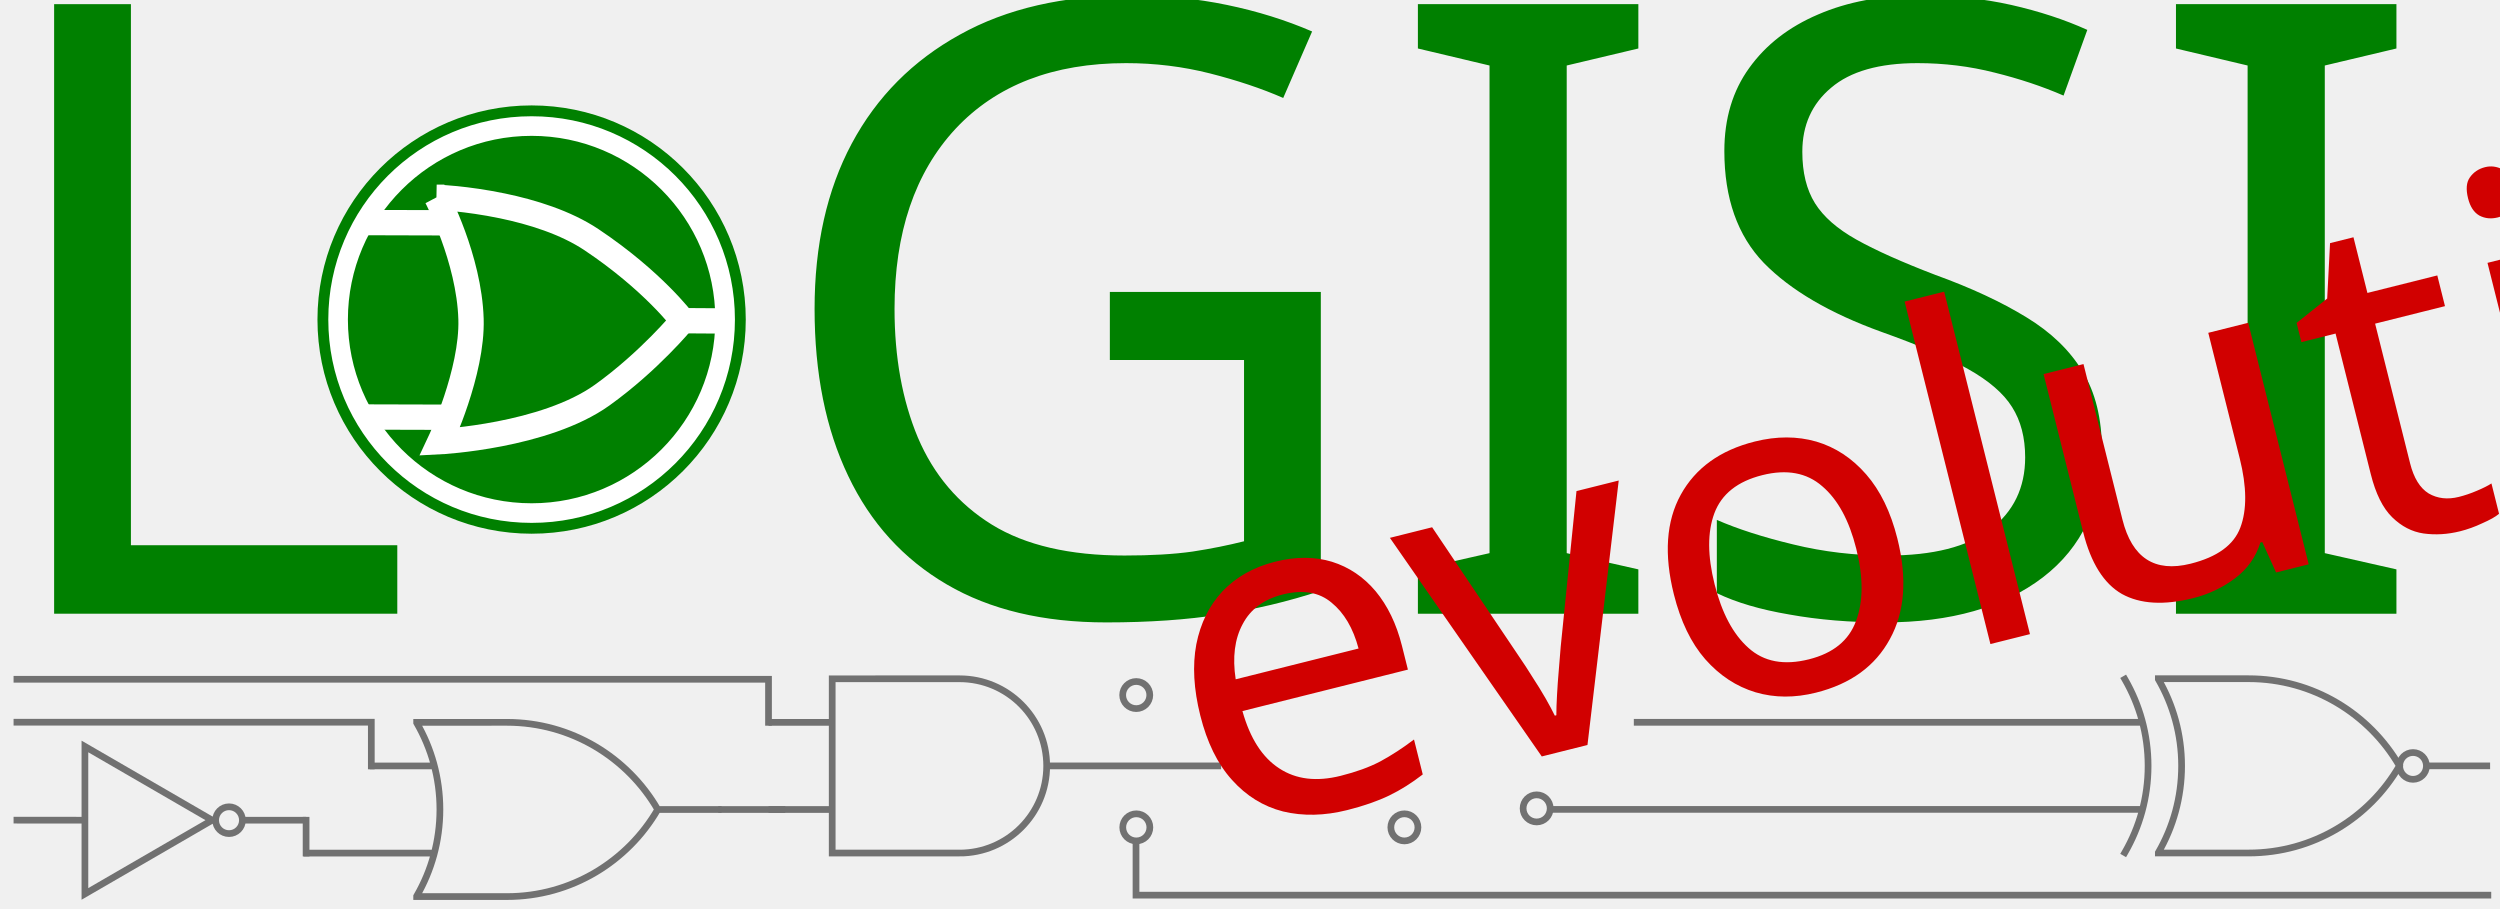
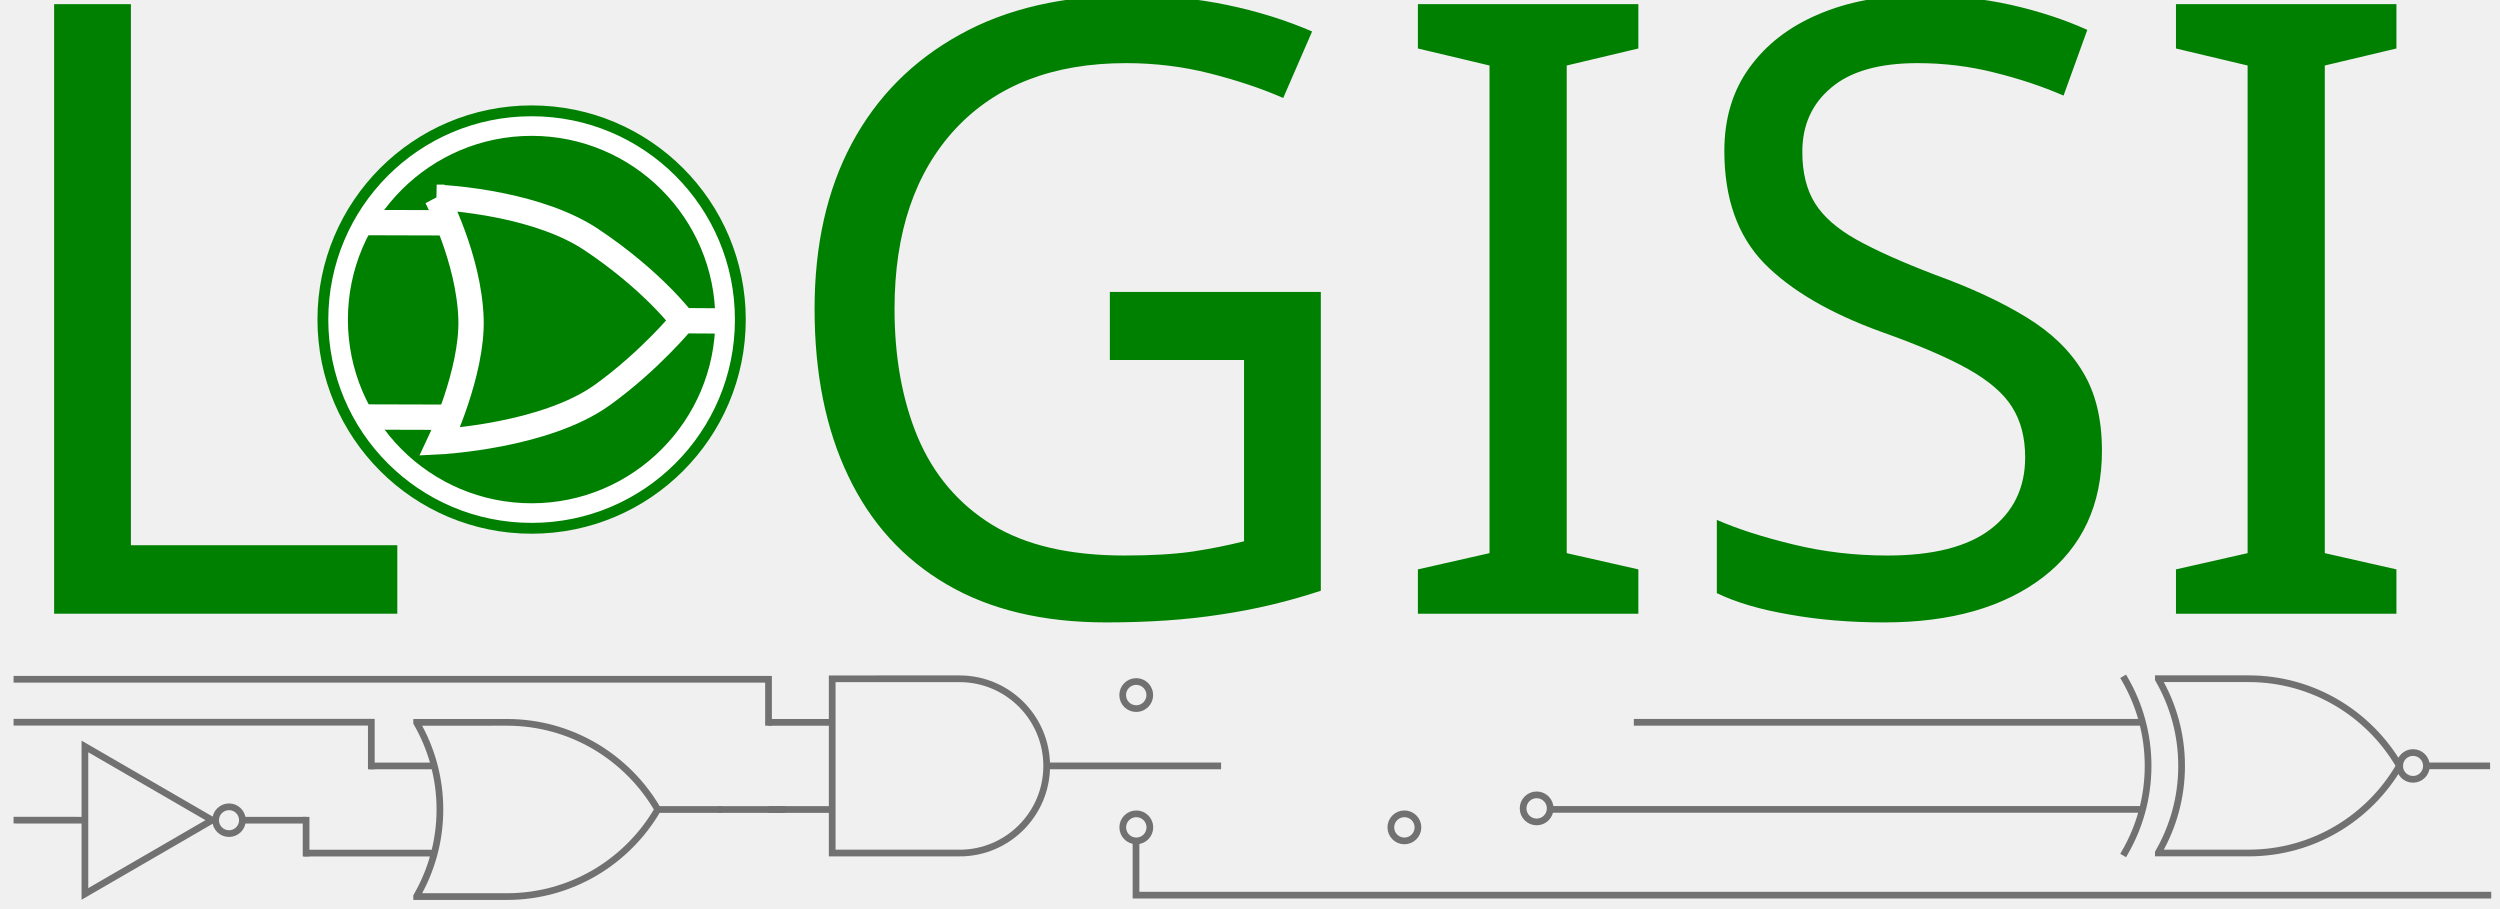
<svg xmlns="http://www.w3.org/2000/svg" xmlns:ns1="https://www.inkscape.org/namespaces/inkscape" xmlns:ns2="https://sodipodi.sourceforge.net/DTD/sodipodi-0.dtd" width="373" height="135.5" viewBox="0 0 98.69 35.851" version="1.1" id="svg64115">
  <defs id="defs64112" />
  <g id="layer1" style="display:inline">
    <path id="path12162" stroke-linecap="square" d="m 9.57,32.378 c 0,0.294 -0.237,0.529 -0.529,0.529 -0.292,0 -0.529,-0.235 -0.529,-0.529 0,-0.291 0.237,-0.529 0.529,-0.529 0.292,0 0.529,0.238 0.529,0.529 z m -6.218,2.91 v -5.821 l 5.023,2.91 z m 6.218,-2.91 H 11.951 m -11.283,-0.002 2.684,0.002" style="display:inline;fill:none;stroke:#717171;stroke-width:0.265;stroke-opacity:1" />
    <path id="rect9115" stroke-linecap="square" d="m 16.448,28.516 v 0.016 c 0.582,1.009 0.918,2.175 0.918,3.423 0,1.248 -0.336,2.414 -0.918,3.422 v 0.016 h 3.564 c 2.543,0 4.762,-1.385 5.953,-3.438 -1.191,-2.053 -3.41,-3.44 -5.953,-3.44 z m 9.525,3.44 h 2.381 M 14.728,30.236 h 2.381 m -4.994,3.44 h 3.238 1.756" style="display:inline;fill:none;stroke:#717171;stroke-width:0.265;stroke-opacity:1" />
    <path id="path6087" stroke-linecap="square" d="m 37.879,33.675 h -5.027 v -6.879 l 5.027,-5.3e-4 c 1.899,0 3.44,1.541 3.44,3.44 0,1.899 -1.541,3.44 -3.44,3.44 z m 3.44,-3.44 h 6.752 M 30.471,28.516 h 2.381 m -2.381,3.44 h 2.381" style="display:inline;fill:none;stroke:#717171;stroke-width:0.265;stroke-miterlimit:4;stroke-dasharray:none;stroke-opacity:1" />
    <path style="display:inline;fill:none;stroke:#717171;stroke-width:0.265px;stroke-linecap:butt;stroke-linejoin:miter;stroke-opacity:1" d="m 28.354,31.956 h 2.646" id="path64555-7-7-8-1" />
    <path style="display:inline;fill:none;stroke:#717171;stroke-width:0.265px;stroke-linecap:butt;stroke-linejoin:miter;stroke-opacity:1" d="M 12.083,33.807 V 32.247" id="path64555-4-2" />
    <path id="path64555-4-4" style="display:inline;fill:none;stroke:#717171;stroke-width:0.265px;stroke-linecap:square;stroke-linejoin:miter;stroke-opacity:1" d="M 30.338,28.515 V 26.82 M 0.668,26.815 H 30.338" />
    <path id="path64555-4-5" style="display:inline;fill:none;stroke:#717171;stroke-width:0.265px;stroke-linecap:square;stroke-linejoin:miter;stroke-opacity:1" d="m 14.658,30.236 v -1.726 m -13.99,-1e-6 H 14.658" />
    <path id="path69319-9-2" style="display:inline;fill:none;stroke:#717171;stroke-width:0.265px;stroke-linecap:square;stroke-linejoin:miter;stroke-opacity:1" d="m 44.848,35.337 h 53.363 m -53.366,-1.3e-5 v -2.115" />
    <path id="path10210" stroke-linecap="square" d="m 85.203,26.793 v 0.019 c 0.582,1.008 0.918,2.175 0.918,3.421 0,1.249 -0.336,2.416 -0.918,3.424 v 0.016 h 3.564 c 2.543,0 4.763,-1.384 5.953,-3.44 -1.191,-2.053 -3.41,-3.44 -5.953,-3.44 z m -1.323,0.019 c 0.582,1.008 0.918,2.175 0.918,3.421 0,1.249 -0.336,2.416 -0.918,3.424 m 11.906,-3.421 c 0,0.291 -0.238,0.529 -0.529,0.529 -0.291,0 -0.529,-0.238 -0.529,-0.529 0,-0.294 0.238,-0.529 0.529,-0.529 0.291,0 0.529,0.235 0.529,0.529 z m 0,-0.003 h 2.381 M 64.629,28.513 H 84.541 M 61.359,31.952 H 84.541" style="fill:none;stroke:#717171;stroke-width:0.265;stroke-opacity:1" />
    <circle style="fill:none;fill-opacity:0.873;stroke:#717171;stroke-width:0.265;stroke-linecap:square;stroke-linejoin:miter;stroke-miterlimit:4;stroke-dasharray:none;stroke-opacity:1;paint-order:markers fill stroke" id="path70973" cx="60.661" cy="31.912" r="0.535" />
    <circle style="display:inline;fill:none;fill-opacity:0.873;stroke:#717171;stroke-width:0.265;stroke-linecap:square;stroke-linejoin:miter;stroke-miterlimit:4;stroke-dasharray:none;stroke-opacity:1;paint-order:markers fill stroke" id="path70973-6" cx="44.854" cy="27.438" r="0.535" />
    <circle style="display:inline;fill:none;fill-opacity:0.873;stroke:#717171;stroke-width:0.265;stroke-linecap:square;stroke-linejoin:miter;stroke-miterlimit:4;stroke-dasharray:none;stroke-opacity:1;paint-order:markers fill stroke" id="path70973-6-1" cx="44.857" cy="32.661" r="0.535" />
    <circle style="display:inline;fill:none;fill-opacity:0.873;stroke:#717171;stroke-width:0.265;stroke-linecap:square;stroke-linejoin:miter;stroke-miterlimit:4;stroke-dasharray:none;stroke-opacity:1;paint-order:markers fill stroke" id="path70973-6-1-6" cx="55.44" cy="32.661" r="0.535" />
  </g>
  <g id="layer10" style="display:none">
    <g id="layer8" style="display:inline">
      <text xml:space="preserve" style="font-size:33.701px;line-height:1.25;font-family:'Electronic Circuit';-inkscape-font-specification:'Electronic Circuit, Normal';letter-spacing:0px;word-spacing:0px;display:inline;fill:#008000;stroke-width:0.265" x="-1.127" y="24.227" id="text34859-5">
        <tspan id="tspan34857-9" style="font-size:33.701px;fill:#008000;stroke-width:0.265" x="-1.127" y="24.227">LOGISIM</tspan>
      </text>
    </g>
    <g id="layer9">
      <text xml:space="preserve" style="font-size:18.344px;line-height:1.25;font-family:'a dripping marker';-inkscape-font-specification:'a dripping marker';letter-spacing:0px;word-spacing:0px;display:inline;fill:#ff0000;stroke-width:0.265" x="38.083" y="43.759" id="text41880-7" transform="rotate(-14.06536)">
        <tspan id="tspan41878-5" style="font-size:18.344px;fill:#d10000;fill-opacity:1;stroke-width:0.265" x="38.083" y="43.759">evolution</tspan>
      </text>
    </g>
  </g>
  <g id="g68178" style="display:inline">
    <g id="layer7" style="display:inline">
      <g id="g70812" transform="matrix(0.7699465,0,0,0.7699465,-51.54901,20.77259)" style="stroke-width:1.299">
        <g id="g72614" transform="matrix(0.8333333,0,0,0.8333333,15.9277,-0.9666831)" style="stroke-width:1.559">
          <circle style="opacity:1;fill:#d00000;fill-opacity:1;stroke:#008000;stroke-width:0.779;stroke-linecap:square;stroke-miterlimit:4;stroke-dasharray:none;stroke-opacity:1;paint-order:markers fill stroke" id="path71594" cx="93.936" cy="-11.554" r="12.786" />
          <path class="st0" d="m 105.842,-11.554 c 0,6.588 -5.318,11.906 -11.906,11.906 -6.588,0 -11.906,-5.318 -11.906,-11.906 0,-6.588 5.318,-11.906 11.906,-11.906 2.191,0.009 4.243,0.608 6.006,1.646 3.517,2.071 5.882,5.89 5.9,10.26 z" id="path991" style="display:inline;fill:#008000;fill-opacity:1;stroke:#5b2929;stroke-width:0.412;stroke-opacity:1" />
          <path class="st2" d="m 93.936,0.749 c -6.8,0 -12.303,-5.503 -12.303,-12.303 0,-6.8 5.503,-12.303 12.303,-12.303 6.8,0 12.303,5.503 12.303,12.303 0,6.8 -5.503,12.303 -12.303,12.303 z m 0,-23.812 c -6.35,0 -11.509,5.159 -11.509,11.509 0,6.35 5.159,11.509 11.509,11.509 6.35,0 11.509,-5.159 11.509,-11.509 0,-6.35 -5.159,-11.509 -11.509,-11.509 z" id="path995" style="display:inline;fill:#ffffff;stroke:#ffffff;stroke-width:0.412;stroke-opacity:1" />
          <g ns1:label="Layer 1" ns1:groupmode="layer" id="g9094" transform="matrix(0.4692309,0,0,0.4692309,2.91317,-198.5961)" style="display:inline;stroke-width:0.879">
            <g id="g9092" transform="matrix(0.1061068,0,0,0.1061068,156.4459,342.2013)" style="stroke-width:0.879">
              <path ns2:nodetypes="cscscsc" id="path9090" d="m 236.456,380.513 c 0,0 40.163,75.695 42.426,150.513 2.02,65.761 -38.386,151.523 -38.386,151.523 0,0 129.47,-6.608 200.515,-57.579 58.237,-41.782 99.5,-91.924 99.5,-91.924 0,0 -36.759,-49.272 -112.632,-100.005 -32.155,-21.501 -73.847,-34.277 -110.109,-41.831 -44.801,-9.334 -81.315,-10.697 -81.315,-10.697 z" style="fill:#008000;fill-opacity:1;fill-rule:evenodd;stroke:#ffffff;stroke-width:31.303;stroke-linecap:butt;stroke-linejoin:miter;stroke-miterlimit:4;stroke-dasharray:none;stroke-opacity:1" />
              <path style="fill:#ffffff;fill-opacity:1;stroke:#ffffff;stroke-width:31.303;stroke-linecap:butt;stroke-linejoin:miter;stroke-miterlimit:4;stroke-dasharray:none;stroke-opacity:1" d="m 540.9,533.046 46.867,0.307" id="path50746" />
              <path style="display:inline;fill:#ffffff;fill-opacity:1;stroke:#ffffff;stroke-width:31.303;stroke-linecap:butt;stroke-linejoin:miter;stroke-miterlimit:4;stroke-dasharray:none;stroke-opacity:1" d="m 146.478,411.807 106.132,0.307" id="path50746-7" />
              <path style="display:inline;fill:#ffffff;fill-opacity:1;stroke:#ffffff;stroke-width:31.303;stroke-linecap:butt;stroke-linejoin:miter;stroke-miterlimit:4;stroke-dasharray:none;stroke-opacity:1" d="m 146.883,652.07 110.952,0.307" id="path50746-8" />
            </g>
          </g>
        </g>
      </g>
    </g>
    <g id="g68170" style="display:inline">
      <text xml:space="preserve" style="font-size:33.701px;line-height:1.25;font-family:'Electronic Circuit';-inkscape-font-specification:'Electronic Circuit, Normal';letter-spacing:0px;word-spacing:0px;display:inline;fill:#008000;stroke-width:0.265" x="30.094" y="24.227" id="text68168">
        <tspan id="tspan68166" style="font-size:33.701px;fill:#008000;stroke-width:0.265" x="30.094" y="24.227">GISIM</tspan>
      </text>
    </g>
    <g id="g68184" style="display:inline">
      <text xml:space="preserve" style="font-size:33.701px;line-height:1.25;font-family:'Electronic Circuit';-inkscape-font-specification:'Electronic Circuit, Normal';letter-spacing:0px;word-spacing:0px;display:inline;fill:#008000;stroke-width:0.265" x="-1.127" y="24.227" id="text68182">
        <tspan id="tspan68180" style="font-size:33.701px;fill:#008000;stroke-width:0.265" x="-1.127" y="24.227">L</tspan>
      </text>
    </g>
-     <g id="g68176" style="display:inline">
-       <text xml:space="preserve" style="font-size:18.344px;line-height:1.25;font-family:'a dripping marker';-inkscape-font-specification:'a dripping marker';letter-spacing:0px;word-spacing:0px;display:inline;fill:#ff0000;stroke-width:0.265" x="38.083" y="43.759" id="text68174" transform="rotate(-14.06536)">
-         <tspan id="tspan68172" style="font-size:18.344px;fill:#d10000;fill-opacity:1;stroke-width:0.265" x="38.083" y="43.759">evolution</tspan>
-       </text>
-     </g>
  </g>
</svg>
